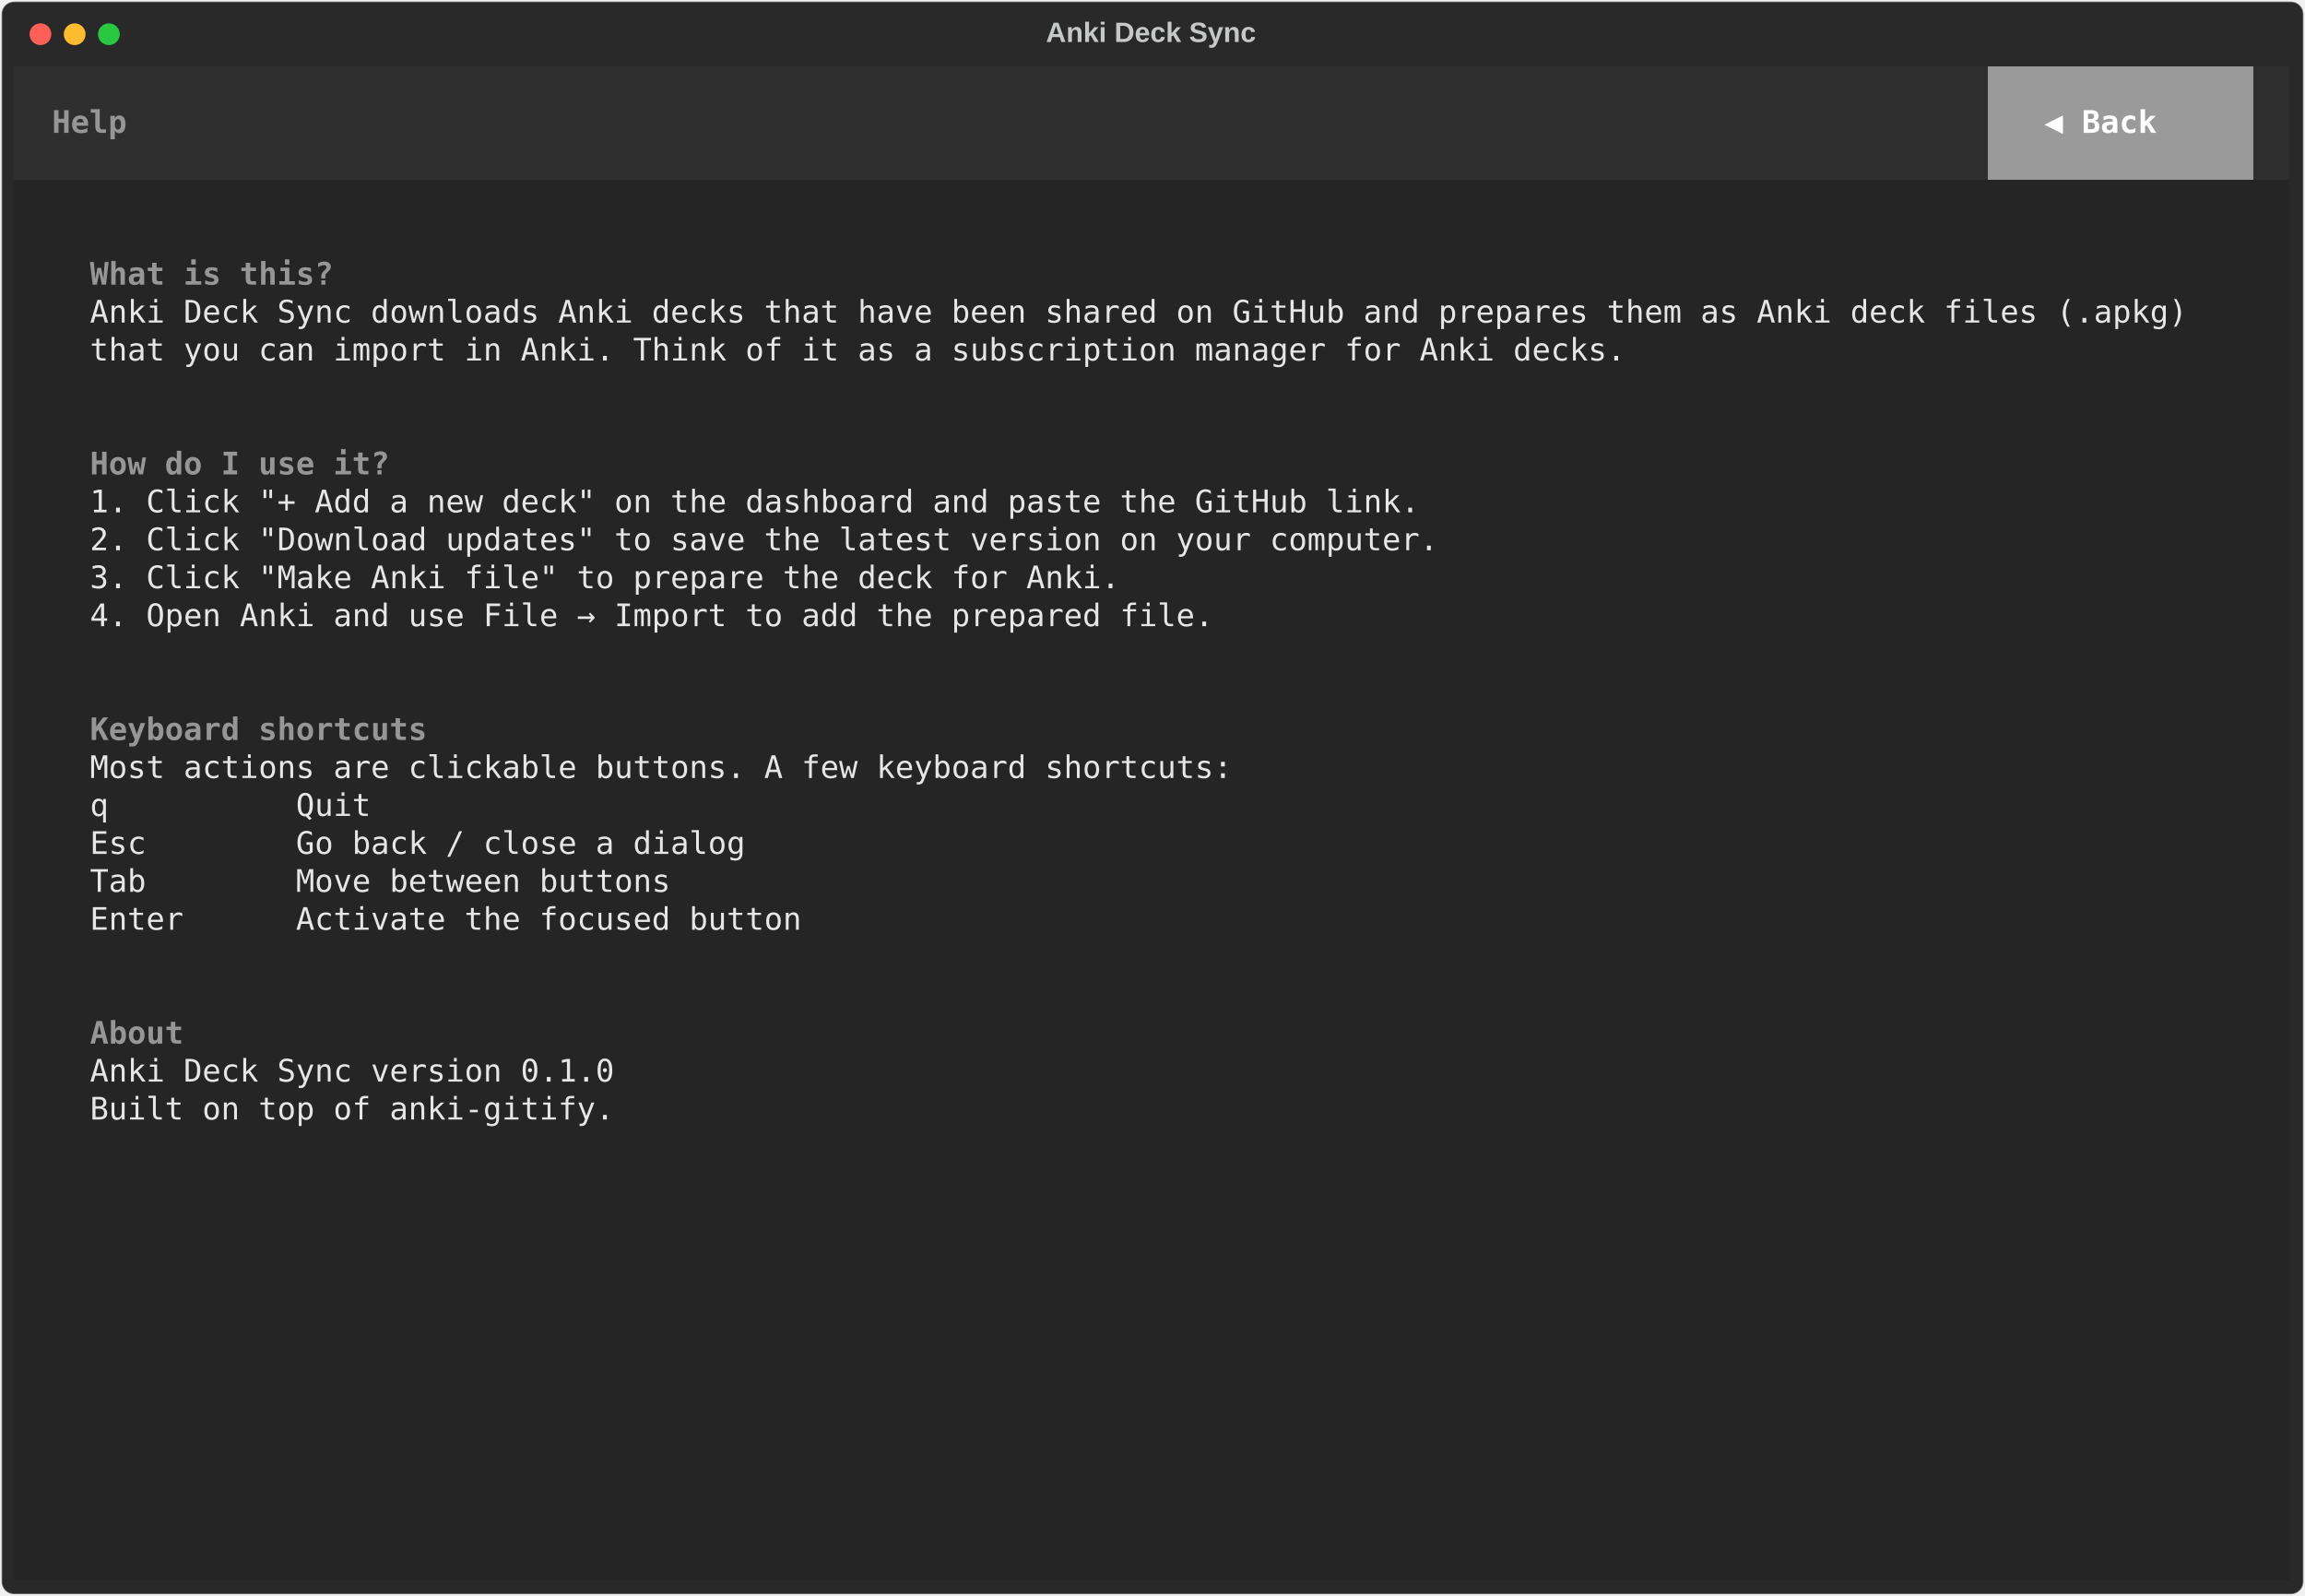
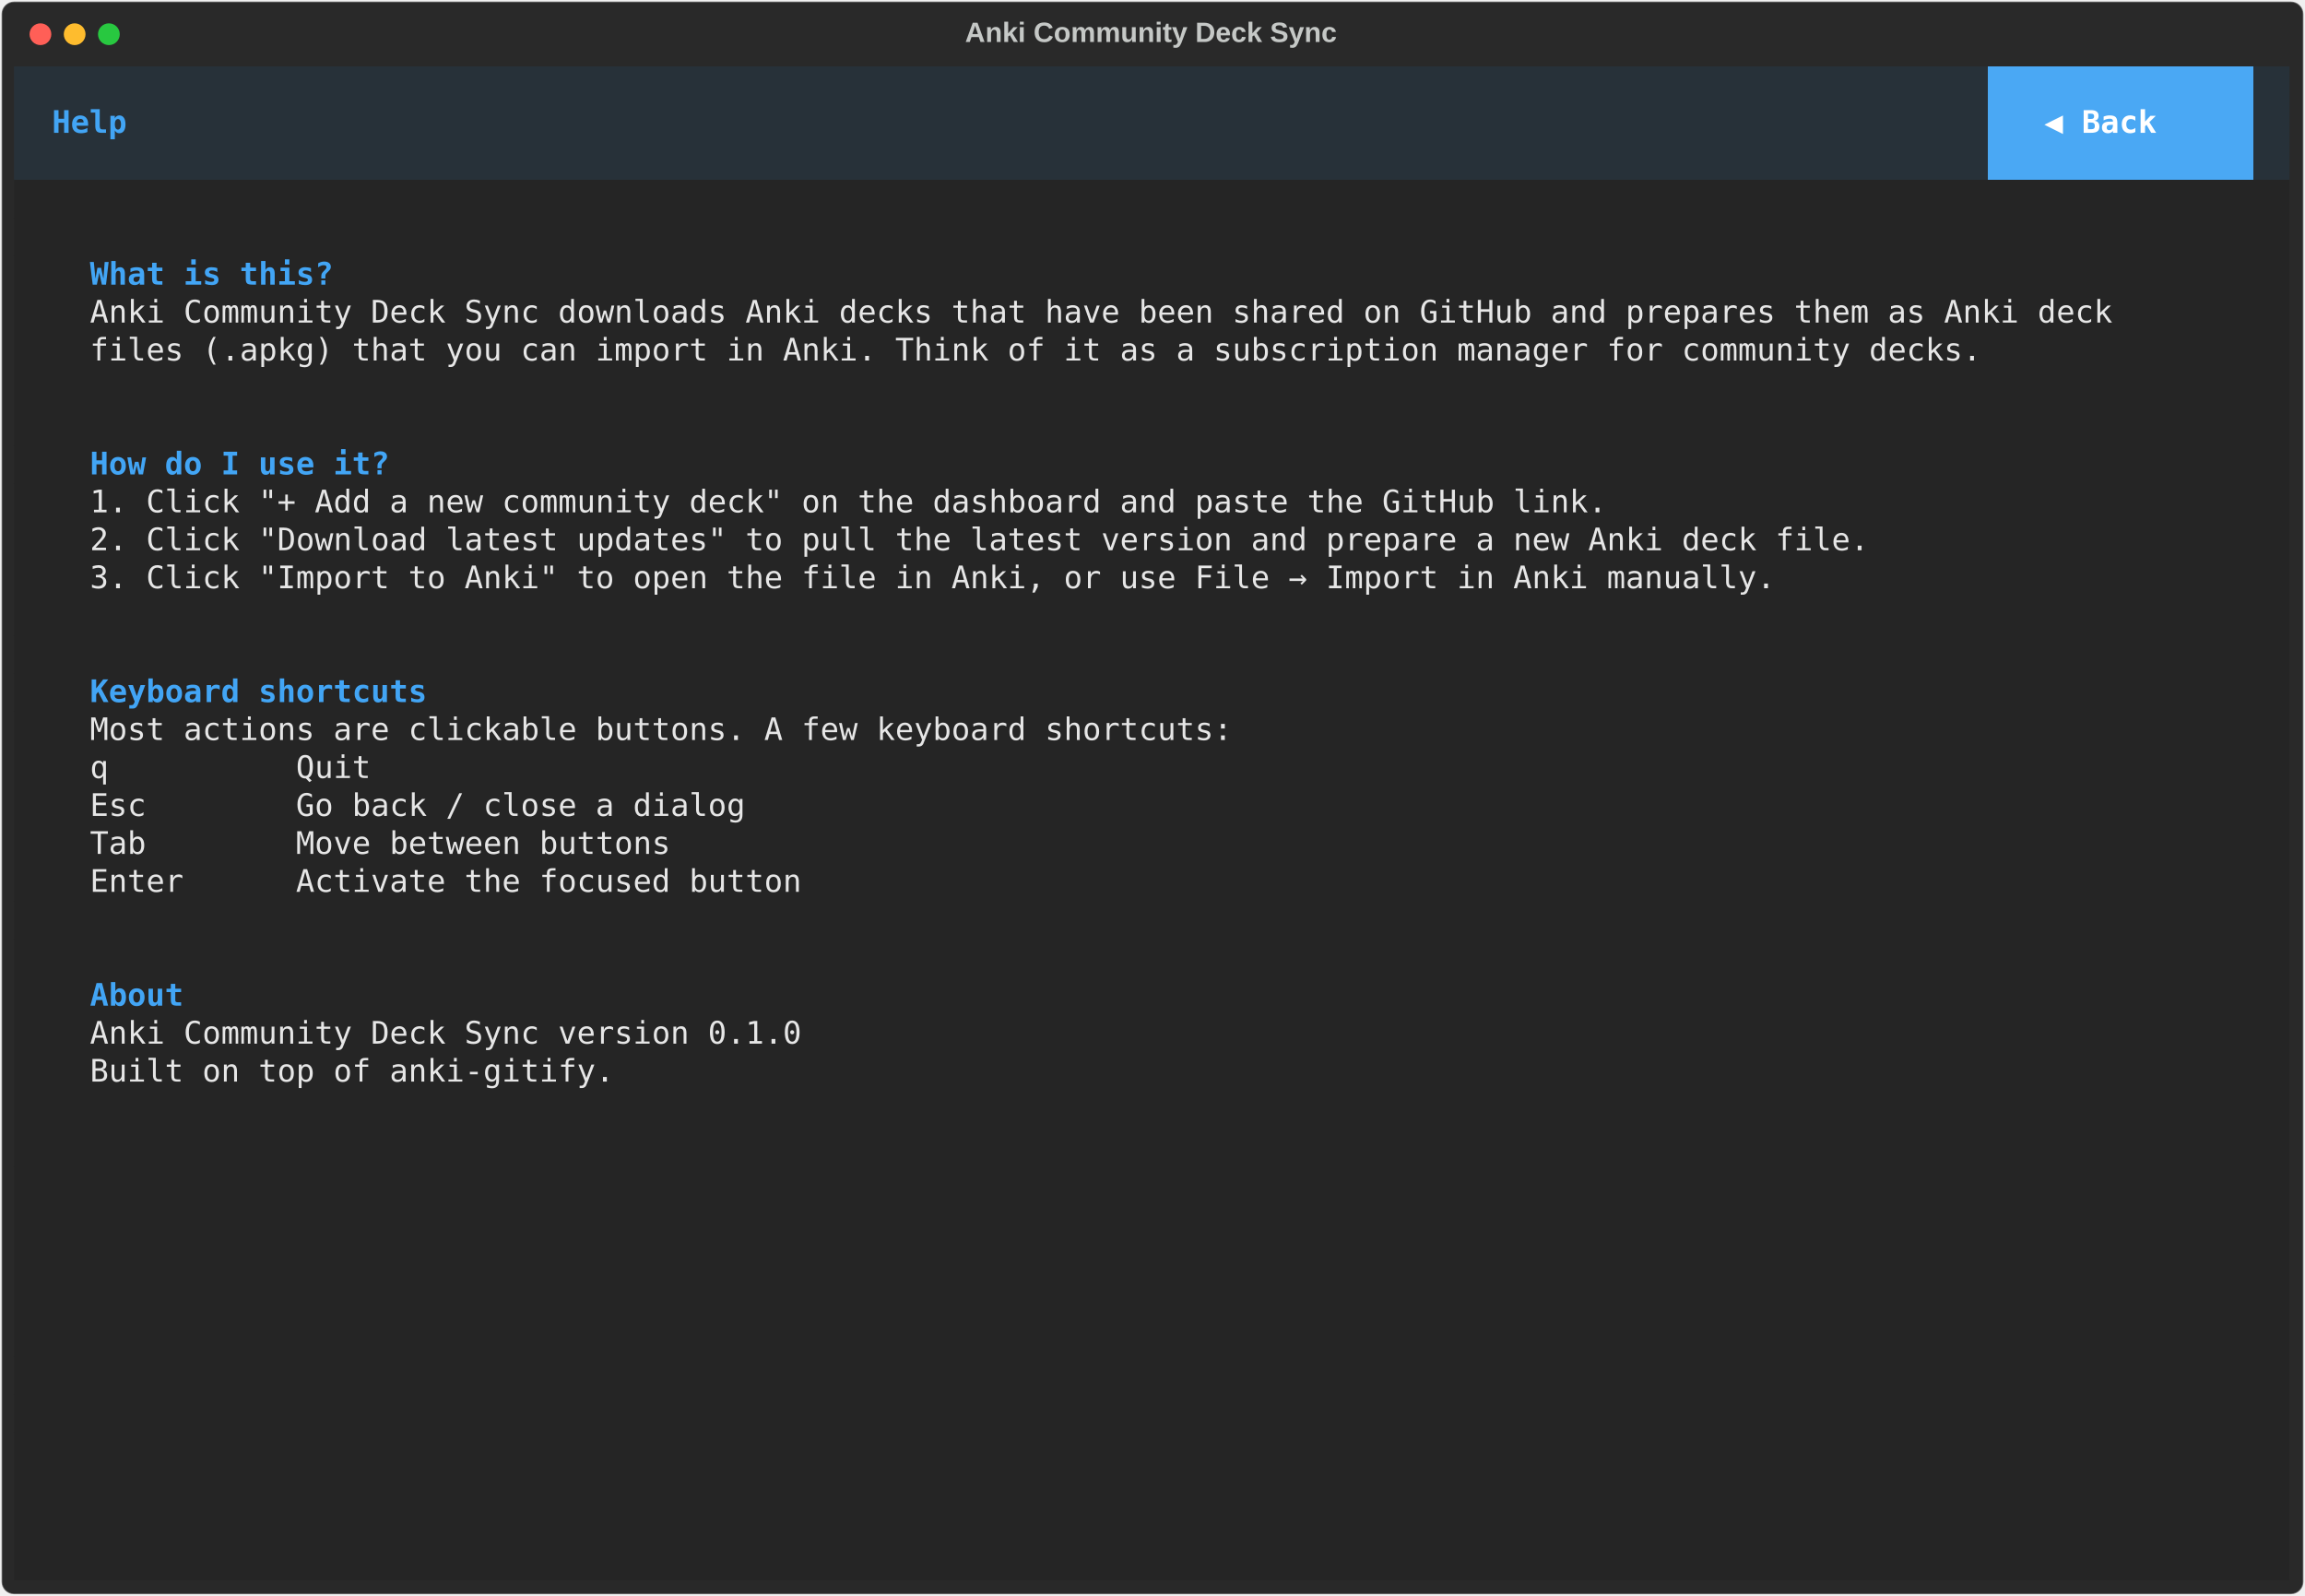
<svg xmlns="http://www.w3.org/2000/svg" class="rich-terminal" viewBox="0 0 1482 1026.0">
  <style>

    @font-face {
        font-family: "Fira Code";
        src: local("FiraCode-Regular"),
                url("https://cdnjs.cloudflare.com/ajax/libs/firacode/6.2.0/woff2/FiraCode-Regular.woff2") format("woff2"),
                url("https://cdnjs.cloudflare.com/ajax/libs/firacode/6.2.0/woff/FiraCode-Regular.woff") format("woff");
        font-style: normal;
        font-weight: 400;
    }
    @font-face {
        font-family: "Fira Code";
        src: local("FiraCode-Bold"),
                url("https://cdnjs.cloudflare.com/ajax/libs/firacode/6.2.0/woff2/FiraCode-Bold.woff2") format("woff2"),
                url("https://cdnjs.cloudflare.com/ajax/libs/firacode/6.2.0/woff/FiraCode-Bold.woff") format("woff");
        font-style: bold;
        font-weight: 700;
    }

    .terminal-matrix {
        font-family: Fira Code, monospace;
        font-size: 20px;
        line-height: 24.4px;
        font-variant-east-asian: full-width;
    }

    .terminal-title {
        font-size: 18px;
        font-weight: bold;
        font-family: arial;
    }

    .terminal-r1 { fill: #c5c8c6 }
- .terminal-r2 { fill: #969696;font-weight: bold }
+ .terminal-r2 { fill: #42a5f5;font-weight: bold }
.terminal-r3 { fill: #ffffff;font-weight: bold }
.terminal-r4 { fill: #e6e6e6 }
    </style>
  <defs>
    <clipPath id="terminal-clip-terminal">
      <rect x="0" y="0" width="1463.0" height="975.0" />
    </clipPath>
    <clipPath id="terminal-line-0">
      <rect x="0" y="1.5" width="1464" height="24.65" />
    </clipPath>
    <clipPath id="terminal-line-1">
      <rect x="0" y="25.9" width="1464" height="24.65" />
    </clipPath>
    <clipPath id="terminal-line-2">
      <rect x="0" y="50.3" width="1464" height="24.65" />
    </clipPath>
    <clipPath id="terminal-line-3">
      <rect x="0" y="74.7" width="1464" height="24.65" />
    </clipPath>
    <clipPath id="terminal-line-4">
      <rect x="0" y="99.1" width="1464" height="24.65" />
    </clipPath>
    <clipPath id="terminal-line-5">
      <rect x="0" y="123.5" width="1464" height="24.65" />
    </clipPath>
    <clipPath id="terminal-line-6">
      <rect x="0" y="147.9" width="1464" height="24.65" />
    </clipPath>
    <clipPath id="terminal-line-7">
      <rect x="0" y="172.3" width="1464" height="24.65" />
    </clipPath>
    <clipPath id="terminal-line-8">
      <rect x="0" y="196.7" width="1464" height="24.65" />
    </clipPath>
    <clipPath id="terminal-line-9">
      <rect x="0" y="221.1" width="1464" height="24.65" />
    </clipPath>
    <clipPath id="terminal-line-10">
      <rect x="0" y="245.5" width="1464" height="24.65" />
    </clipPath>
    <clipPath id="terminal-line-11">
      <rect x="0" y="269.9" width="1464" height="24.65" />
    </clipPath>
    <clipPath id="terminal-line-12">
      <rect x="0" y="294.3" width="1464" height="24.65" />
    </clipPath>
    <clipPath id="terminal-line-13">
      <rect x="0" y="318.7" width="1464" height="24.65" />
    </clipPath>
    <clipPath id="terminal-line-14">
      <rect x="0" y="343.1" width="1464" height="24.65" />
    </clipPath>
    <clipPath id="terminal-line-15">
      <rect x="0" y="367.5" width="1464" height="24.65" />
    </clipPath>
    <clipPath id="terminal-line-16">
      <rect x="0" y="391.9" width="1464" height="24.65" />
    </clipPath>
    <clipPath id="terminal-line-17">
      <rect x="0" y="416.3" width="1464" height="24.65" />
    </clipPath>
    <clipPath id="terminal-line-18">
      <rect x="0" y="440.7" width="1464" height="24.65" />
    </clipPath>
    <clipPath id="terminal-line-19">
      <rect x="0" y="465.1" width="1464" height="24.65" />
    </clipPath>
    <clipPath id="terminal-line-20">
      <rect x="0" y="489.5" width="1464" height="24.65" />
    </clipPath>
    <clipPath id="terminal-line-21">
      <rect x="0" y="513.9" width="1464" height="24.65" />
    </clipPath>
    <clipPath id="terminal-line-22">
      <rect x="0" y="538.3" width="1464" height="24.65" />
    </clipPath>
    <clipPath id="terminal-line-23">
      <rect x="0" y="562.7" width="1464" height="24.65" />
    </clipPath>
    <clipPath id="terminal-line-24">
      <rect x="0" y="587.1" width="1464" height="24.65" />
    </clipPath>
    <clipPath id="terminal-line-25">
      <rect x="0" y="611.5" width="1464" height="24.65" />
    </clipPath>
    <clipPath id="terminal-line-26">
      <rect x="0" y="635.9" width="1464" height="24.65" />
    </clipPath>
    <clipPath id="terminal-line-27">
      <rect x="0" y="660.3" width="1464" height="24.65" />
    </clipPath>
    <clipPath id="terminal-line-28">
      <rect x="0" y="684.7" width="1464" height="24.65" />
    </clipPath>
    <clipPath id="terminal-line-29">
      <rect x="0" y="709.1" width="1464" height="24.65" />
    </clipPath>
    <clipPath id="terminal-line-30">
      <rect x="0" y="733.5" width="1464" height="24.65" />
    </clipPath>
    <clipPath id="terminal-line-31">
      <rect x="0" y="757.9" width="1464" height="24.65" />
    </clipPath>
    <clipPath id="terminal-line-32">
      <rect x="0" y="782.3" width="1464" height="24.65" />
    </clipPath>
    <clipPath id="terminal-line-33">
      <rect x="0" y="806.7" width="1464" height="24.65" />
    </clipPath>
    <clipPath id="terminal-line-34">
      <rect x="0" y="831.1" width="1464" height="24.65" />
    </clipPath>
    <clipPath id="terminal-line-35">
      <rect x="0" y="855.5" width="1464" height="24.65" />
    </clipPath>
    <clipPath id="terminal-line-36">
      <rect x="0" y="879.9" width="1464" height="24.65" />
    </clipPath>
    <clipPath id="terminal-line-37">
      <rect x="0" y="904.3" width="1464" height="24.65" />
    </clipPath>
    <clipPath id="terminal-line-38">
      <rect x="0" y="928.7" width="1464" height="24.65" />
    </clipPath>
  </defs>
  <rect fill="#292929" stroke="rgba(255,255,255,0.35)" stroke-width="1" x="1" y="1" width="1480" height="1024" rx="8" />
-   <text class="terminal-title" fill="#c5c8c6" text-anchor="middle" x="740" y="27">Anki Deck Sync</text>
+   <text class="terminal-title" fill="#c5c8c6" text-anchor="middle" x="740" y="27">Anki Community Deck Sync</text>
  <g transform="translate(26,22)">
    <circle cx="0" cy="0" r="7" fill="#ff5f57" />
    <circle cx="22" cy="0" r="7" fill="#febc2e" />
    <circle cx="44" cy="0" r="7" fill="#28c840" />
  </g>
  <g transform="translate(9, 41)" clip-path="url(#terminal-clip-terminal)">
-     <rect fill="#2f2f2f" x="0" y="1.5" width="24.4" height="24.65" shape-rendering="crispEdges" />
-     <rect fill="#2f2f2f" x="24.4" y="1.5" width="1232.2" height="24.65" shape-rendering="crispEdges" />
-     <rect fill="#2f2f2f" x="1256.6" y="1.5" width="12.2" height="24.65" shape-rendering="crispEdges" />
-     <rect fill="#9a9a9a" x="1268.8" y="1.5" width="24.4" height="24.65" shape-rendering="crispEdges" />
-     <rect fill="#9a9a9a" x="1293.2" y="1.5" width="122" height="24.65" shape-rendering="crispEdges" />
-     <rect fill="#9a9a9a" x="1415.2" y="1.5" width="24.4" height="24.65" shape-rendering="crispEdges" />
-     <rect fill="#2f2f2f" x="1439.6" y="1.5" width="24.4" height="24.65" shape-rendering="crispEdges" />
-     <rect fill="#2f2f2f" x="0" y="25.9" width="24.4" height="24.65" shape-rendering="crispEdges" />
-     <rect fill="#2f2f2f" x="24.4" y="25.9" width="48.8" height="24.65" shape-rendering="crispEdges" />
-     <rect fill="#2f2f2f" x="73.2" y="25.9" width="1183.4" height="24.65" shape-rendering="crispEdges" />
-     <rect fill="#2f2f2f" x="1256.6" y="25.9" width="12.2" height="24.65" shape-rendering="crispEdges" />
-     <rect fill="#9a9a9a" x="1268.8" y="25.9" width="36.6" height="24.65" shape-rendering="crispEdges" />
-     <rect fill="#9a9a9a" x="1305.4" y="25.9" width="97.6" height="24.65" shape-rendering="crispEdges" />
-     <rect fill="#9a9a9a" x="1403" y="25.9" width="36.6" height="24.65" shape-rendering="crispEdges" />
-     <rect fill="#2f2f2f" x="1439.6" y="25.9" width="24.4" height="24.65" shape-rendering="crispEdges" />
-     <rect fill="#2f2f2f" x="0" y="50.3" width="24.4" height="24.65" shape-rendering="crispEdges" />
-     <rect fill="#2f2f2f" x="24.4" y="50.3" width="1232.2" height="24.65" shape-rendering="crispEdges" />
-     <rect fill="#2f2f2f" x="1256.6" y="50.3" width="12.2" height="24.65" shape-rendering="crispEdges" />
-     <rect fill="#9a9a9a" x="1268.8" y="50.3" width="24.4" height="24.65" shape-rendering="crispEdges" />
-     <rect fill="#9a9a9a" x="1293.2" y="50.3" width="122" height="24.65" shape-rendering="crispEdges" />
-     <rect fill="#9a9a9a" x="1415.2" y="50.3" width="24.4" height="24.65" shape-rendering="crispEdges" />
-     <rect fill="#2f2f2f" x="1439.6" y="50.3" width="24.4" height="24.65" shape-rendering="crispEdges" />
+     <rect fill="#273139" x="0" y="1.5" width="24.4" height="24.65" shape-rendering="crispEdges" />
+     <rect fill="#273139" x="24.4" y="1.5" width="1232.2" height="24.65" shape-rendering="crispEdges" />
+     <rect fill="#273139" x="1256.6" y="1.5" width="12.2" height="24.65" shape-rendering="crispEdges" />
+     <rect fill="#4aa8f4" x="1268.8" y="1.5" width="24.4" height="24.65" shape-rendering="crispEdges" />
+     <rect fill="#4aa8f4" x="1293.2" y="1.5" width="122" height="24.65" shape-rendering="crispEdges" />
+     <rect fill="#4aa8f4" x="1415.2" y="1.5" width="24.4" height="24.65" shape-rendering="crispEdges" />
+     <rect fill="#273139" x="1439.6" y="1.5" width="24.4" height="24.65" shape-rendering="crispEdges" />
+     <rect fill="#273139" x="0" y="25.9" width="24.4" height="24.65" shape-rendering="crispEdges" />
+     <rect fill="#273139" x="24.4" y="25.9" width="48.8" height="24.65" shape-rendering="crispEdges" />
+     <rect fill="#273139" x="73.2" y="25.9" width="1183.4" height="24.65" shape-rendering="crispEdges" />
+     <rect fill="#273139" x="1256.6" y="25.9" width="12.2" height="24.65" shape-rendering="crispEdges" />
+     <rect fill="#4aa8f4" x="1268.8" y="25.9" width="36.6" height="24.65" shape-rendering="crispEdges" />
+     <rect fill="#4aa8f4" x="1305.4" y="25.9" width="97.6" height="24.65" shape-rendering="crispEdges" />
+     <rect fill="#4aa8f4" x="1403" y="25.9" width="36.6" height="24.65" shape-rendering="crispEdges" />
+     <rect fill="#273139" x="1439.6" y="25.9" width="24.4" height="24.65" shape-rendering="crispEdges" />
+     <rect fill="#273139" x="0" y="50.3" width="24.4" height="24.65" shape-rendering="crispEdges" />
+     <rect fill="#273139" x="24.4" y="50.3" width="1232.2" height="24.65" shape-rendering="crispEdges" />
+     <rect fill="#273139" x="1256.6" y="50.3" width="12.2" height="24.65" shape-rendering="crispEdges" />
+     <rect fill="#4aa8f4" x="1268.8" y="50.3" width="24.4" height="24.65" shape-rendering="crispEdges" />
+     <rect fill="#4aa8f4" x="1293.2" y="50.3" width="122" height="24.65" shape-rendering="crispEdges" />
+     <rect fill="#4aa8f4" x="1415.2" y="50.3" width="24.4" height="24.65" shape-rendering="crispEdges" />
+     <rect fill="#273139" x="1439.6" y="50.3" width="24.4" height="24.65" shape-rendering="crispEdges" />
    <rect fill="#252525" x="0" y="74.7" width="1464" height="24.65" shape-rendering="crispEdges" />
    <rect fill="#252525" x="0" y="99.1" width="1464" height="24.65" shape-rendering="crispEdges" />
    <rect fill="#252525" x="0" y="123.5" width="48.8" height="24.65" shape-rendering="crispEdges" />
    <rect fill="#252525" x="48.8" y="123.5" width="158.6" height="24.65" shape-rendering="crispEdges" />
    <rect fill="#252525" x="207.4" y="123.5" width="1256.6" height="24.65" shape-rendering="crispEdges" />
    <rect fill="#252525" x="0" y="147.9" width="48.8" height="24.65" shape-rendering="crispEdges" />
-     <rect fill="#252525" x="48.8" y="147.9" width="1366.4" height="24.65" shape-rendering="crispEdges" />
-     <rect fill="#252525" x="1415.2" y="147.9" width="48.8" height="24.65" shape-rendering="crispEdges" />
+     <rect fill="#252525" x="48.8" y="147.9" width="1317.6" height="24.65" shape-rendering="crispEdges" />
+     <rect fill="#252525" x="1366.4" y="147.9" width="97.6" height="24.65" shape-rendering="crispEdges" />
    <rect fill="#252525" x="0" y="172.3" width="48.8" height="24.65" shape-rendering="crispEdges" />
-     <rect fill="#252525" x="48.8" y="172.3" width="1000.4" height="24.65" shape-rendering="crispEdges" />
-     <rect fill="#252525" x="1049.2" y="172.3" width="414.8" height="24.65" shape-rendering="crispEdges" />
+     <rect fill="#252525" x="48.8" y="172.3" width="1232.2" height="24.65" shape-rendering="crispEdges" />
+     <rect fill="#252525" x="1281" y="172.3" width="183" height="24.65" shape-rendering="crispEdges" />
    <rect fill="#252525" x="0" y="196.7" width="1464" height="24.65" shape-rendering="crispEdges" />
    <rect fill="#252525" x="0" y="221.1" width="1464" height="24.65" shape-rendering="crispEdges" />
    <rect fill="#252525" x="0" y="245.5" width="48.8" height="24.65" shape-rendering="crispEdges" />
    <rect fill="#252525" x="48.8" y="245.5" width="195.2" height="24.65" shape-rendering="crispEdges" />
    <rect fill="#252525" x="244" y="245.5" width="1220" height="24.65" shape-rendering="crispEdges" />
    <rect fill="#252525" x="0" y="269.9" width="48.8" height="24.65" shape-rendering="crispEdges" />
-     <rect fill="#252525" x="48.8" y="269.9" width="866.2" height="24.65" shape-rendering="crispEdges" />
-     <rect fill="#252525" x="915" y="269.9" width="549" height="24.65" shape-rendering="crispEdges" />
+     <rect fill="#252525" x="48.8" y="269.9" width="988.2" height="24.65" shape-rendering="crispEdges" />
+     <rect fill="#252525" x="1037" y="269.9" width="427" height="24.65" shape-rendering="crispEdges" />
    <rect fill="#252525" x="0" y="294.3" width="48.8" height="24.65" shape-rendering="crispEdges" />
-     <rect fill="#252525" x="48.8" y="294.3" width="878.4" height="24.65" shape-rendering="crispEdges" />
-     <rect fill="#252525" x="927.2" y="294.3" width="536.8" height="24.65" shape-rendering="crispEdges" />
+     <rect fill="#252525" x="48.8" y="294.3" width="1159" height="24.65" shape-rendering="crispEdges" />
+     <rect fill="#252525" x="1207.8" y="294.3" width="256.2" height="24.65" shape-rendering="crispEdges" />
    <rect fill="#252525" x="0" y="318.7" width="48.8" height="24.65" shape-rendering="crispEdges" />
-     <rect fill="#252525" x="48.8" y="318.7" width="671" height="24.65" shape-rendering="crispEdges" />
-     <rect fill="#252525" x="719.8" y="318.7" width="744.2" height="24.65" shape-rendering="crispEdges" />
-     <rect fill="#252525" x="0" y="343.1" width="48.8" height="24.65" shape-rendering="crispEdges" />
-     <rect fill="#252525" x="48.8" y="343.1" width="732" height="24.65" shape-rendering="crispEdges" />
-     <rect fill="#252525" x="780.8" y="343.1" width="683.2" height="24.65" shape-rendering="crispEdges" />
+     <rect fill="#252525" x="48.8" y="318.7" width="1098" height="24.65" shape-rendering="crispEdges" />
+     <rect fill="#252525" x="1146.8" y="318.7" width="317.2" height="24.65" shape-rendering="crispEdges" />
+     <rect fill="#252525" x="0" y="343.1" width="1464" height="24.65" shape-rendering="crispEdges" />
    <rect fill="#252525" x="0" y="367.5" width="1464" height="24.65" shape-rendering="crispEdges" />
-     <rect fill="#252525" x="0" y="391.9" width="1464" height="24.65" shape-rendering="crispEdges" />
+     <rect fill="#252525" x="0" y="391.9" width="48.8" height="24.65" shape-rendering="crispEdges" />
+     <rect fill="#252525" x="48.8" y="391.9" width="219.6" height="24.65" shape-rendering="crispEdges" />
+     <rect fill="#252525" x="268.4" y="391.9" width="1195.6" height="24.65" shape-rendering="crispEdges" />
    <rect fill="#252525" x="0" y="416.3" width="48.8" height="24.65" shape-rendering="crispEdges" />
-     <rect fill="#252525" x="48.8" y="416.3" width="219.6" height="24.65" shape-rendering="crispEdges" />
-     <rect fill="#252525" x="268.4" y="416.3" width="1195.6" height="24.65" shape-rendering="crispEdges" />
+     <rect fill="#252525" x="48.8" y="416.3" width="744.2" height="24.65" shape-rendering="crispEdges" />
+     <rect fill="#252525" x="793" y="416.3" width="671" height="24.65" shape-rendering="crispEdges" />
    <rect fill="#252525" x="0" y="440.7" width="48.8" height="24.65" shape-rendering="crispEdges" />
-     <rect fill="#252525" x="48.8" y="440.7" width="744.2" height="24.65" shape-rendering="crispEdges" />
-     <rect fill="#252525" x="793" y="440.7" width="671" height="24.65" shape-rendering="crispEdges" />
+     <rect fill="#252525" x="48.8" y="440.7" width="207.4" height="24.65" shape-rendering="crispEdges" />
+     <rect fill="#252525" x="256.2" y="440.7" width="1207.8" height="24.65" shape-rendering="crispEdges" />
    <rect fill="#252525" x="0" y="465.1" width="48.8" height="24.65" shape-rendering="crispEdges" />
-     <rect fill="#252525" x="48.8" y="465.1" width="207.4" height="24.65" shape-rendering="crispEdges" />
-     <rect fill="#252525" x="256.2" y="465.1" width="1207.8" height="24.65" shape-rendering="crispEdges" />
+     <rect fill="#252525" x="48.8" y="465.1" width="451.4" height="24.65" shape-rendering="crispEdges" />
+     <rect fill="#252525" x="500.2" y="465.1" width="963.8" height="24.65" shape-rendering="crispEdges" />
    <rect fill="#252525" x="0" y="489.5" width="48.8" height="24.65" shape-rendering="crispEdges" />
-     <rect fill="#252525" x="48.8" y="489.5" width="451.4" height="24.65" shape-rendering="crispEdges" />
-     <rect fill="#252525" x="500.2" y="489.5" width="963.8" height="24.65" shape-rendering="crispEdges" />
+     <rect fill="#252525" x="48.8" y="489.5" width="402.6" height="24.65" shape-rendering="crispEdges" />
+     <rect fill="#252525" x="451.4" y="489.5" width="1012.6" height="24.65" shape-rendering="crispEdges" />
    <rect fill="#252525" x="0" y="513.9" width="48.8" height="24.65" shape-rendering="crispEdges" />
-     <rect fill="#252525" x="48.8" y="513.9" width="402.6" height="24.65" shape-rendering="crispEdges" />
-     <rect fill="#252525" x="451.4" y="513.9" width="1012.6" height="24.65" shape-rendering="crispEdges" />
-     <rect fill="#252525" x="0" y="538.3" width="48.8" height="24.65" shape-rendering="crispEdges" />
-     <rect fill="#252525" x="48.8" y="538.3" width="488" height="24.65" shape-rendering="crispEdges" />
-     <rect fill="#252525" x="536.8" y="538.3" width="927.2" height="24.65" shape-rendering="crispEdges" />
+     <rect fill="#252525" x="48.8" y="513.9" width="488" height="24.65" shape-rendering="crispEdges" />
+     <rect fill="#252525" x="536.8" y="513.9" width="927.2" height="24.65" shape-rendering="crispEdges" />
+     <rect fill="#252525" x="0" y="538.3" width="1464" height="24.65" shape-rendering="crispEdges" />
    <rect fill="#252525" x="0" y="562.7" width="1464" height="24.65" shape-rendering="crispEdges" />
-     <rect fill="#252525" x="0" y="587.1" width="1464" height="24.65" shape-rendering="crispEdges" />
+     <rect fill="#252525" x="0" y="587.1" width="48.8" height="24.65" shape-rendering="crispEdges" />
+     <rect fill="#252525" x="48.8" y="587.1" width="61" height="24.65" shape-rendering="crispEdges" />
+     <rect fill="#252525" x="109.8" y="587.1" width="1354.2" height="24.65" shape-rendering="crispEdges" />
    <rect fill="#252525" x="0" y="611.5" width="48.8" height="24.65" shape-rendering="crispEdges" />
-     <rect fill="#252525" x="48.8" y="611.5" width="61" height="24.65" shape-rendering="crispEdges" />
-     <rect fill="#252525" x="109.8" y="611.5" width="1354.2" height="24.65" shape-rendering="crispEdges" />
+     <rect fill="#252525" x="48.8" y="611.5" width="463.6" height="24.65" shape-rendering="crispEdges" />
+     <rect fill="#252525" x="512.4" y="611.5" width="951.6" height="24.65" shape-rendering="crispEdges" />
    <rect fill="#252525" x="0" y="635.9" width="48.8" height="24.65" shape-rendering="crispEdges" />
    <rect fill="#252525" x="48.8" y="635.9" width="341.6" height="24.65" shape-rendering="crispEdges" />
    <rect fill="#252525" x="390.4" y="635.9" width="1073.6" height="24.65" shape-rendering="crispEdges" />
-     <rect fill="#252525" x="0" y="660.3" width="48.8" height="24.65" shape-rendering="crispEdges" />
-     <rect fill="#252525" x="48.8" y="660.3" width="341.6" height="24.65" shape-rendering="crispEdges" />
-     <rect fill="#252525" x="390.4" y="660.3" width="1073.6" height="24.65" shape-rendering="crispEdges" />
+     <rect fill="#252525" x="0" y="660.3" width="1464" height="24.65" shape-rendering="crispEdges" />
    <rect fill="#252525" x="0" y="684.7" width="1464" height="24.65" shape-rendering="crispEdges" />
    <rect fill="#252525" x="0" y="709.1" width="1464" height="24.65" shape-rendering="crispEdges" />
    <rect fill="#252525" x="0" y="733.5" width="1464" height="24.65" shape-rendering="crispEdges" />
    <rect fill="#252525" x="0" y="757.9" width="1464" height="24.65" shape-rendering="crispEdges" />
    <rect fill="#252525" x="0" y="782.3" width="1464" height="24.65" shape-rendering="crispEdges" />
    <rect fill="#252525" x="0" y="806.7" width="1464" height="24.65" shape-rendering="crispEdges" />
    <rect fill="#252525" x="0" y="831.1" width="1464" height="24.65" shape-rendering="crispEdges" />
    <rect fill="#252525" x="0" y="855.5" width="1464" height="24.65" shape-rendering="crispEdges" />
    <rect fill="#252525" x="0" y="879.9" width="1464" height="24.65" shape-rendering="crispEdges" />
    <rect fill="#252525" x="0" y="904.3" width="1464" height="24.65" shape-rendering="crispEdges" />
    <rect fill="#252525" x="0" y="928.7" width="1464" height="24.65" shape-rendering="crispEdges" />
    <rect fill="#252525" x="0" y="953.1" width="1464" height="24.65" shape-rendering="crispEdges" />
    <g class="terminal-matrix">
      <text class="terminal-r1" x="1464" y="20" textLength="12.2" clip-path="url(#terminal-line-0)">
</text>
      <text class="terminal-r2" x="24.4" y="44.4" textLength="48.8" clip-path="url(#terminal-line-1)">Help</text>
      <text class="terminal-r3" x="1305.4" y="44.4" textLength="97.6" clip-path="url(#terminal-line-1)"> ◀ Back </text>
      <text class="terminal-r1" x="1464" y="44.4" textLength="12.2" clip-path="url(#terminal-line-1)">
</text>
      <text class="terminal-r1" x="1464" y="68.8" textLength="12.2" clip-path="url(#terminal-line-2)">
</text>
      <text class="terminal-r1" x="1464" y="93.2" textLength="12.2" clip-path="url(#terminal-line-3)">
</text>
      <text class="terminal-r1" x="1464" y="117.6" textLength="12.2" clip-path="url(#terminal-line-4)">
</text>
      <text class="terminal-r2" x="48.8" y="142" textLength="158.6" clip-path="url(#terminal-line-5)">What is this?</text>
      <text class="terminal-r1" x="1464" y="142" textLength="12.2" clip-path="url(#terminal-line-5)">
</text>
-       <text class="terminal-r4" x="48.8" y="166.4" textLength="1366.4" clip-path="url(#terminal-line-6)">Anki Deck Sync downloads Anki decks that have been shared on GitHub and prepares them as Anki deck files (.apkg)</text>
+       <text class="terminal-r4" x="48.8" y="166.4" textLength="1317.6" clip-path="url(#terminal-line-6)">Anki Community Deck Sync downloads Anki decks that have been shared on GitHub and prepares them as Anki deck</text>
      <text class="terminal-r1" x="1464" y="166.4" textLength="12.2" clip-path="url(#terminal-line-6)">
</text>
-       <text class="terminal-r4" x="48.8" y="190.8" textLength="1000.4" clip-path="url(#terminal-line-7)">that you can import in Anki. Think of it as a subscription manager for Anki decks.</text>
+       <text class="terminal-r4" x="48.8" y="190.8" textLength="1232.2" clip-path="url(#terminal-line-7)">files (.apkg) that you can import in Anki. Think of it as a subscription manager for community decks.</text>
      <text class="terminal-r1" x="1464" y="190.8" textLength="12.2" clip-path="url(#terminal-line-7)">
</text>
      <text class="terminal-r1" x="1464" y="215.2" textLength="12.2" clip-path="url(#terminal-line-8)">
</text>
      <text class="terminal-r1" x="1464" y="239.6" textLength="12.2" clip-path="url(#terminal-line-9)">
</text>
      <text class="terminal-r2" x="48.8" y="264" textLength="195.2" clip-path="url(#terminal-line-10)">How do I use it?</text>
      <text class="terminal-r1" x="1464" y="264" textLength="12.2" clip-path="url(#terminal-line-10)">
</text>
-       <text class="terminal-r4" x="48.8" y="288.4" textLength="866.2" clip-path="url(#terminal-line-11)">1. Click "+ Add a new deck" on the dashboard and paste the GitHub link.</text>
+       <text class="terminal-r4" x="48.8" y="288.4" textLength="988.2" clip-path="url(#terminal-line-11)">1. Click "+ Add a new community deck" on the dashboard and paste the GitHub link.</text>
      <text class="terminal-r1" x="1464" y="288.4" textLength="12.2" clip-path="url(#terminal-line-11)">
</text>
-       <text class="terminal-r4" x="48.8" y="312.8" textLength="878.4" clip-path="url(#terminal-line-12)">2. Click "Download updates" to save the latest version on your computer.</text>
+       <text class="terminal-r4" x="48.8" y="312.8" textLength="1159" clip-path="url(#terminal-line-12)">2. Click "Download latest updates" to pull the latest version and prepare a new Anki deck file.</text>
      <text class="terminal-r1" x="1464" y="312.8" textLength="12.2" clip-path="url(#terminal-line-12)">
</text>
-       <text class="terminal-r4" x="48.8" y="337.2" textLength="671" clip-path="url(#terminal-line-13)">3. Click "Make Anki file" to prepare the deck for Anki.</text>
+       <text class="terminal-r4" x="48.8" y="337.2" textLength="1098" clip-path="url(#terminal-line-13)">3. Click "Import to Anki" to open the file in Anki, or use File → Import in Anki manually.</text>
      <text class="terminal-r1" x="1464" y="337.2" textLength="12.2" clip-path="url(#terminal-line-13)">
</text>
-       <text class="terminal-r4" x="48.8" y="361.6" textLength="732" clip-path="url(#terminal-line-14)">4. Open Anki and use File → Import to add the prepared file.</text>
      <text class="terminal-r1" x="1464" y="361.6" textLength="12.2" clip-path="url(#terminal-line-14)">
</text>
      <text class="terminal-r1" x="1464" y="386" textLength="12.2" clip-path="url(#terminal-line-15)">
</text>
+       <text class="terminal-r2" x="48.8" y="410.4" textLength="219.6" clip-path="url(#terminal-line-16)">Keyboard shortcuts</text>
      <text class="terminal-r1" x="1464" y="410.4" textLength="12.2" clip-path="url(#terminal-line-16)">
</text>
-       <text class="terminal-r2" x="48.8" y="434.8" textLength="219.6" clip-path="url(#terminal-line-17)">Keyboard shortcuts</text>
+       <text class="terminal-r4" x="48.8" y="434.8" textLength="744.2" clip-path="url(#terminal-line-17)">Most actions are clickable buttons. A few keyboard shortcuts:</text>
      <text class="terminal-r1" x="1464" y="434.8" textLength="12.2" clip-path="url(#terminal-line-17)">
</text>
-       <text class="terminal-r4" x="48.8" y="459.2" textLength="744.2" clip-path="url(#terminal-line-18)">Most actions are clickable buttons. A few keyboard shortcuts:</text>
+       <text class="terminal-r4" x="48.8" y="459.2" textLength="207.4" clip-path="url(#terminal-line-18)">  q          Quit</text>
      <text class="terminal-r1" x="1464" y="459.2" textLength="12.2" clip-path="url(#terminal-line-18)">
</text>
-       <text class="terminal-r4" x="48.8" y="483.6" textLength="207.4" clip-path="url(#terminal-line-19)">  q          Quit</text>
+       <text class="terminal-r4" x="48.8" y="483.6" textLength="451.4" clip-path="url(#terminal-line-19)">  Esc        Go back / close a dialog</text>
      <text class="terminal-r1" x="1464" y="483.6" textLength="12.2" clip-path="url(#terminal-line-19)">
</text>
-       <text class="terminal-r4" x="48.8" y="508" textLength="451.4" clip-path="url(#terminal-line-20)">  Esc        Go back / close a dialog</text>
+       <text class="terminal-r4" x="48.8" y="508" textLength="402.6" clip-path="url(#terminal-line-20)">  Tab        Move between buttons</text>
      <text class="terminal-r1" x="1464" y="508" textLength="12.2" clip-path="url(#terminal-line-20)">
</text>
-       <text class="terminal-r4" x="48.8" y="532.4" textLength="402.6" clip-path="url(#terminal-line-21)">  Tab        Move between buttons</text>
+       <text class="terminal-r4" x="48.8" y="532.4" textLength="488" clip-path="url(#terminal-line-21)">  Enter      Activate the focused button</text>
      <text class="terminal-r1" x="1464" y="532.4" textLength="12.2" clip-path="url(#terminal-line-21)">
</text>
-       <text class="terminal-r4" x="48.8" y="556.8" textLength="488" clip-path="url(#terminal-line-22)">  Enter      Activate the focused button</text>
      <text class="terminal-r1" x="1464" y="556.8" textLength="12.2" clip-path="url(#terminal-line-22)">
</text>
      <text class="terminal-r1" x="1464" y="581.2" textLength="12.2" clip-path="url(#terminal-line-23)">
</text>
+       <text class="terminal-r2" x="48.8" y="605.6" textLength="61" clip-path="url(#terminal-line-24)">About</text>
      <text class="terminal-r1" x="1464" y="605.6" textLength="12.2" clip-path="url(#terminal-line-24)">
</text>
-       <text class="terminal-r2" x="48.8" y="630" textLength="61" clip-path="url(#terminal-line-25)">About</text>
+       <text class="terminal-r4" x="48.8" y="630" textLength="463.6" clip-path="url(#terminal-line-25)">Anki Community Deck Sync version 0.1.0</text>
      <text class="terminal-r1" x="1464" y="630" textLength="12.2" clip-path="url(#terminal-line-25)">
</text>
-       <text class="terminal-r4" x="48.8" y="654.4" textLength="341.6" clip-path="url(#terminal-line-26)">Anki Deck Sync version 0.1.0</text>
+       <text class="terminal-r4" x="48.8" y="654.4" textLength="341.6" clip-path="url(#terminal-line-26)">Built on top of anki-gitify.</text>
      <text class="terminal-r1" x="1464" y="654.4" textLength="12.2" clip-path="url(#terminal-line-26)">
</text>
-       <text class="terminal-r4" x="48.8" y="678.8" textLength="341.6" clip-path="url(#terminal-line-27)">Built on top of anki-gitify.</text>
      <text class="terminal-r1" x="1464" y="678.8" textLength="12.2" clip-path="url(#terminal-line-27)">
</text>
      <text class="terminal-r1" x="1464" y="703.2" textLength="12.2" clip-path="url(#terminal-line-28)">
</text>
      <text class="terminal-r1" x="1464" y="727.6" textLength="12.2" clip-path="url(#terminal-line-29)">
</text>
      <text class="terminal-r1" x="1464" y="752" textLength="12.2" clip-path="url(#terminal-line-30)">
</text>
      <text class="terminal-r1" x="1464" y="776.4" textLength="12.2" clip-path="url(#terminal-line-31)">
</text>
      <text class="terminal-r1" x="1464" y="800.8" textLength="12.2" clip-path="url(#terminal-line-32)">
</text>
      <text class="terminal-r1" x="1464" y="825.2" textLength="12.2" clip-path="url(#terminal-line-33)">
</text>
      <text class="terminal-r1" x="1464" y="849.6" textLength="12.2" clip-path="url(#terminal-line-34)">
</text>
      <text class="terminal-r1" x="1464" y="874" textLength="12.2" clip-path="url(#terminal-line-35)">
</text>
      <text class="terminal-r1" x="1464" y="898.4" textLength="12.2" clip-path="url(#terminal-line-36)">
</text>
      <text class="terminal-r1" x="1464" y="922.8" textLength="12.2" clip-path="url(#terminal-line-37)">
</text>
      <text class="terminal-r1" x="1464" y="947.2" textLength="12.2" clip-path="url(#terminal-line-38)">
</text>
    </g>
  </g>
</svg>
